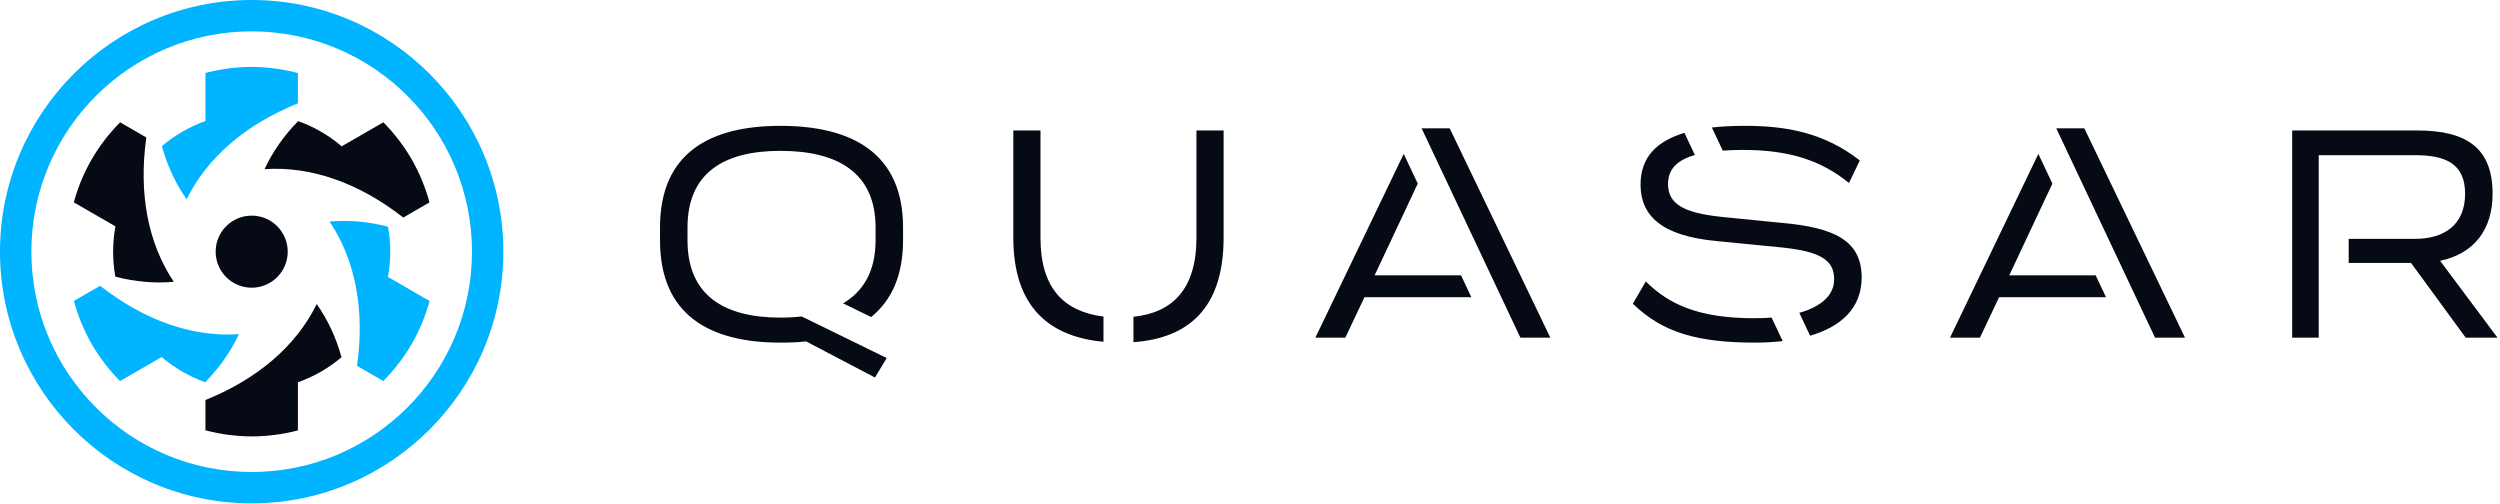
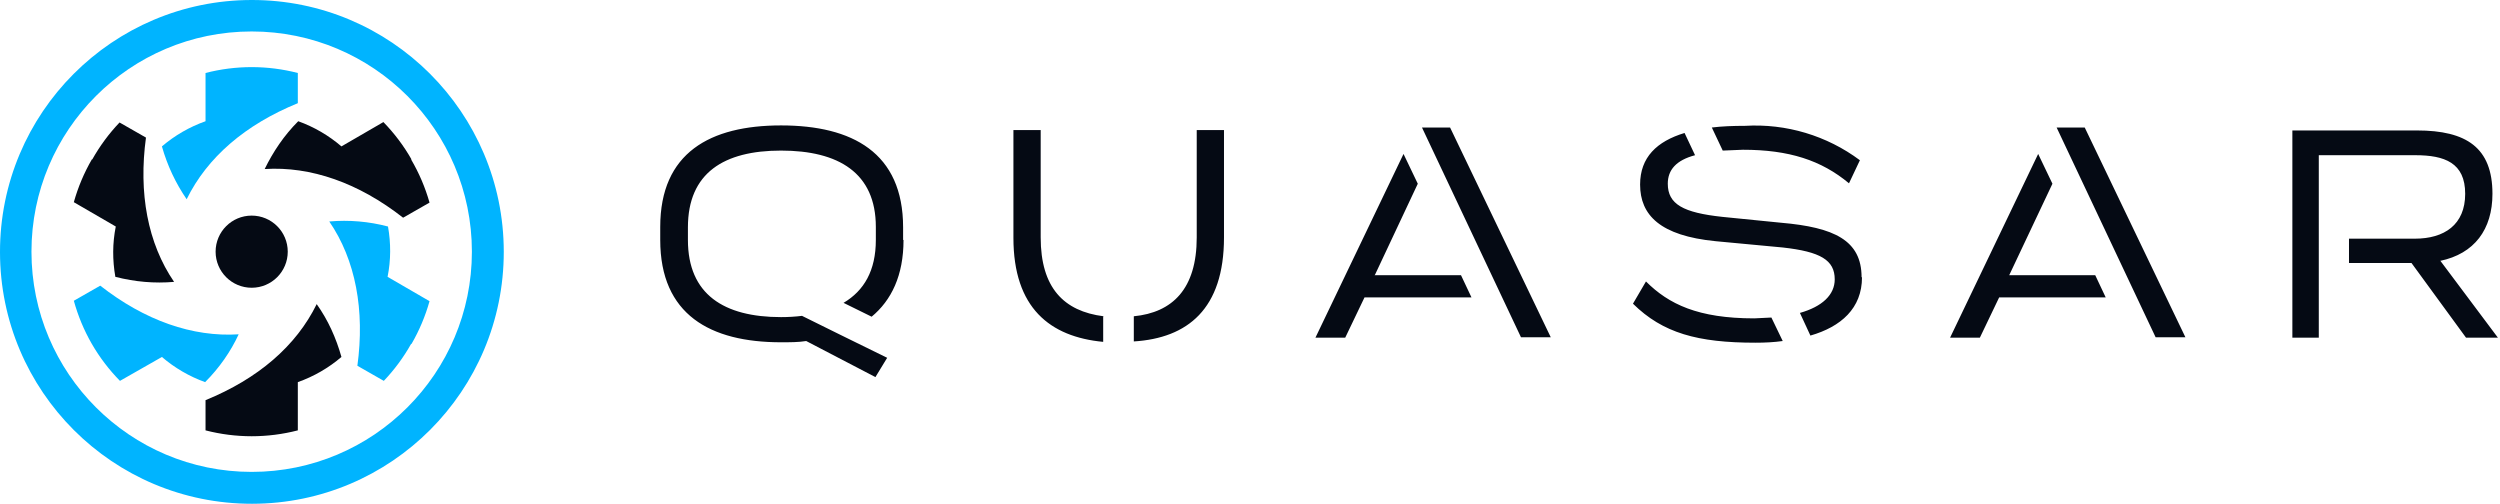
- <svg xmlns="http://www.w3.org/2000/svg" version="1.1" id="Layer_1" x="0px" y="0px" viewBox="0 0 596 120" enable-background="new 0 0 596 120" xml:space="preserve">
-   <g>
-     <g>
-       <path id="circle8858-1-3-7-6-9-7-2_4_" fill="#00B4FF" d="M60,7.48c29.006,0,52.52,23.514,52.52,52.52S89.006,112.52,60,112.52    S7.48,89.006,7.48,60S30.994,7.48,60,7.48 M60,0C26.916,0,0,26.916,0,60c0,33.084,26.916,60,60,60s60-26.916,60-60    C120,26.916,93.084,0,60,0L60,0z" />
-       <path id="path8860-5-4-8-2-7-1-8_3_" fill="#050A14" d="M68.595,59.998c0,4.745-3.847,8.592-8.592,8.592h0    c-4.745,0-8.592-3.847-8.592-8.592v0c0-4.745,3.847-8.592,8.592-8.592C64.748,51.406,68.595,55.253,68.595,59.998z" />
-       <g>
-         <path id="path8862-5-5-9-1-9-2-7_3_" fill="#050A14" d="M98.144,37.974c-1.868-3.214-4.136-6.179-6.75-8.824l-9.933,5.735     c-3.096-2.645-6.615-4.671-10.371-6.011c-3.391,3.437-6.085,7.277-8.027,11.454C74.12,39.576,85.54,43.577,96.142,51.86     l6.252-3.609C101.417,44.66,99.989,41.207,98.144,37.974L98.144,37.974z" />
-         <path id="path8866-7-5-5-0-3-5-6_3_" fill="#050A14" d="M60.005,104.042c3.718-0.011,7.42-0.492,11.017-1.433v-11.47     c3.838-1.359,7.352-3.393,10.391-5.976c-1.281-4.655-3.26-8.909-5.906-12.679c-4.877,9.952-14.052,17.841-26.527,22.881v7.219     C52.579,103.533,56.283,104.024,60.005,104.042z" />
-         <path id="path8870-5-3-9-3-0-0-9_3_" fill="#050A14" d="M21.858,37.979c-1.85,3.225-3.283,6.672-4.267,10.257l9.933,5.735     c-0.742,4.004-0.737,8.064-0.02,11.987c4.672,1.218,9.345,1.631,13.933,1.225c-6.18-9.2-8.425-21.09-6.552-34.413l-6.252-3.609     C26.012,31.802,23.735,34.765,21.858,37.979z" />
-       </g>
-       <g>
-         <path id="path8864-4-8-1-2-7-3-1_3_" fill="#00B4FF" d="M98.147,82.018c1.85-3.225,3.283-6.672,4.267-10.257l-9.933-5.735     c0.742-4.004,0.737-8.064,0.02-11.987c-4.672-1.218-9.345-1.631-13.933-1.225c6.18,9.2,8.425,21.09,6.552,34.413l6.252,3.609     C93.993,88.195,96.27,85.232,98.147,82.018L98.147,82.018z" />
-         <path id="path8868-6-7-4-7-5-7-1_3_" fill="#00B4FF" d="M21.861,82.022c1.868,3.214,4.136,6.179,6.75,8.824l9.933-5.735     c3.096,2.645,6.615,4.671,10.371,6.011c3.391-3.437,6.085-7.277,8.027-11.454c-11.057,0.753-22.477-3.249-33.079-11.532     l-6.252,3.609C18.588,75.337,20.016,78.79,21.861,82.022L21.861,82.022z" />
-         <path id="path8872-6-3-2-1-4-2-1_3_" fill="#00B4FF" d="M60,15.955c-3.718,0.011-7.42,0.492-11.017,1.433v11.47     c-3.838,1.359-7.352,3.393-10.391,5.976c1.281,4.655,3.26,8.909,5.906,12.679c4.877-9.952,14.052-17.841,26.527-22.881v-7.219     C67.426,16.463,63.722,15.973,60,15.955L60,15.955z" />
-       </g>
-     </g>
-     <path fill="#050A14" d="M263.072,75.468v6.011c-12.74-1.17-21.497-8.104-21.497-24.828V31.105h6.478v25.619   C248.052,68.691,253.63,74.284,263.072,75.468z M285.231,31.105v25.619c0,12.311-5.808,17.838-15.019,18.796v6.049   c12.795-0.895,21.497-7.76,21.497-24.918V31.105H285.231z M215.287,57.313v-3.092c0-17.742-12.221-24.221-29.227-24.221   c-16.857,0-28.711,6.479-28.711,24.221v3.092c0,17.816,11.853,24.368,28.711,24.368c2.136,0,4.197-0.073,6.111-0.294L208.588,90   l2.797-4.638l-11.412-5.598l-8.866-4.324c-1.598,0.182-3.28,0.278-5.047,0.278c-13.545,0-22.159-5.374-22.159-18.405v-3.092   c0-12.957,8.614-18.257,22.159-18.257c13.767,0,22.675,5.3,22.675,18.257v3.092c0,7.292-2.867,12.111-7.736,15.008l6.69,3.263   C212.447,71.699,215.287,65.824,215.287,57.313z M362.464,80.503h7.141l-23.999-49.914h-6.694L362.464,80.503z M327.716,65.633   l10.275-21.863l-3.342-7.083l-21.067,43.817h7.14l4.565-9.644h25.487l-2.466-5.226H327.716z M513.762,80.503h7.141l-23.999-49.914   h-6.694L513.762,80.503z M479.013,65.633l10.275-21.863l-3.342-7.083l-21.067,43.817h7.14l4.565-9.644h25.487l-2.466-5.226H479.013   z M581.718,62.171c8.171-1.693,12.515-7.508,12.515-15.975c0-10.969-6.257-15.091-17.964-15.091h-29.816v49.398h6.331V36.993h22.97   c6.993,0,11.926,1.841,11.926,9.203s-4.933,10.749-11.926,10.749h-15.829v5.743h14.871l13.031,17.815h7.582L581.718,62.171z    M418.198,75.865c-13.399,0-20.393-3.387-25.841-8.761l-3.091,5.301c7.141,6.92,15.459,9.276,29.227,9.276   c2.242,0,4.415-0.126,6.5-0.364l-2.648-5.611C421.039,75.806,419.662,75.865,418.198,75.865z M443.818,66.147   c0-8.835-6.552-11.927-19.215-13.031l-14.062-1.399c-9.202-0.957-12.883-3.092-12.883-7.877c0-3.369,2.004-5.628,6.401-6.888   l-2.489-5.277c-6.588,1.964-10.463,5.808-10.463,12.312c0,7.288,4.785,12.221,18.036,13.472l15.755,1.546   c8.982,0.958,12.368,2.945,12.368,7.583c0,3.684-2.934,6.473-8.312,7.992l2.575,5.456   C438.833,77.897,443.818,73.533,443.818,66.147z M415.548,35.742c11.043,0,18.626,2.503,25.252,7.878l2.577-5.375   C434.837,31.619,425.929,30,415.991,30c-2.819,0-5.457,0.127-7.882,0.402l2.598,5.506C412.193,35.806,413.78,35.742,415.548,35.742   z" />
+ <svg xmlns="http://www.w3.org/2000/svg" viewBox="0 0 596 120">
+   <path fill="#00B4FF" d="M60 7.5a52.5 52.5 0 110 105 52.5 52.5 0 010-105M60 0a60 60 0 10.1 120.1A60 60 0 0060 0z" />
+   <path fill="#050A14" d="M68.6 60a8.6 8.6 0 11-17.2 0 8.6 8.6 0 0117.2 0z" />
+   <g fill="#050A14">
+     <path d="M98.1 38a44 44 0 00-6.7-8.9l-10 5.8a33 33 0 00-10.3-6c-3.4 3.4-6 7.3-8 11.4 11-.7 22.4 3.3 33 11.6l6.3-3.6A44 44 0 0098 38zM60 104a44 44 0 0011-1.4V91.1a33 33 0 0010.4-6c-1.3-4.6-3.2-8.8-5.9-12.6-4.9 10-14 17.8-26.5 22.9v7.2a44 44 0 0011 1.4zM21.9 38a44 44 0 00-4.3 10.2l10 5.8c-.8 4-.8 8-.1 12 4.7 1.2 9.3 1.6 14 1.2C35.2 58 33 46 34.8 32.8l-6.3-3.6A44 44 0 0022 38z" />
  </g>
+   <g fill="#00B4FF">
+     <path d="M98.1 82a44 44 0 004.3-10.2l-10-5.8c.8-4 .8-8 .1-12a40.8 40.8 0 00-14-1.2C84.8 62 87 74 85.2 87.2l6.3 3.6A44 44 0 0098 82zM21.9 82a44 44 0 006.7 8.8l10-5.7a33 33 0 0010.3 6c3.4-3.4 6.1-7.3 8-11.4-11 .7-22.4-3.3-33-11.6l-6.3 3.6c1 3.6 2.4 7 4.3 10.3zM60 16a44 44 0 00-11 1.4v11.5a33 33 0 00-10.4 6c1.3 4.6 3.3 8.8 5.9 12.6 4.9-10 14-17.8 26.5-22.9v-7.2A44 44 0 0060 16z" />
+   </g>
+   <path fill="#050A14" d="M263 75.5v6c-12.7-1.2-21.4-8.1-21.4-24.8V31h6.5v25.6c0 12 5.5 17.6 15 18.8zM285.3 31v25.6c0 12.3-5.8 17.9-15 18.8v6c12.8-.8 21.5-7.7 21.5-24.8V31h-6.5zm-70 26.2v-3c0-17.8-12.1-24.3-29.1-24.3-16.9 0-28.8 6.5-28.8 24.2v3.1c0 17.8 11.9 24.4 28.8 24.4 2.1 0 4.2 0 6-.3l16.5 8.6 2.8-4.6-11.4-5.6-8.9-4.4c-1.6.2-3.3.3-5 .3-13.6 0-22.2-5.4-22.2-18.4v-3c0-13 8.6-18.3 22.2-18.3 13.7 0 22.6 5.3 22.6 18.2v3.1c0 7.3-2.8 12.1-7.7 15l6.7 3.3c4.7-3.9 7.6-9.8 7.6-18.3zm147.3 23.2h7.1l-24-50H339l23.6 50zm-34.8-14.9L338 43.8l-3.4-7.1-21 43.8h7.1l4.6-9.6h25.5l-2.5-5.3h-20.6zm186 14.9h7.2l-24-50h-6.7l23.6 50zM479 65.6l10.3-21.8-3.4-7.1-21 43.8h7.1l4.6-9.6H502l-2.5-5.3H479zm102.7-3.4c8.2-1.7 12.5-7.5 12.5-16 0-11-6.2-15.1-18-15.1h-29.7v49.4h6.3V37h23c7 0 11.9 1.8 11.9 9.2s-5 10.7-12 10.7H560v5.8h14.9l13 17.8h7.6l-13.7-18.3zM418.2 75.9c-13.4 0-20.4-3.4-25.8-8.8l-3.1 5.3c7.1 7 15.4 9.3 29.2 9.3 2.2 0 4.4-.1 6.5-.4l-2.7-5.6-4.1.2zm25.6-9.8c0-8.8-6.5-11.9-19.2-13l-14-1.4c-9.3-1-13-3-13-7.9 0-3.3 2-5.6 6.5-6.8l-2.5-5.3C395 33.7 391 37.5 391 44c0 7.3 4.8 12.2 18 13.5L425 59c9 1 12.4 3 12.4 7.6 0 3.7-3 6.5-8.3 8l2.5 5.4c7.3-2.1 12.3-6.5 12.3-13.9zm-28.3-30.4c11 0 18.7 2.5 25.3 8l2.6-5.5A41.7 41.7 0 00416 30c-2.8 0-5.5.1-7.9.4l2.6 5.5 4.8-.2z" />
</svg>
